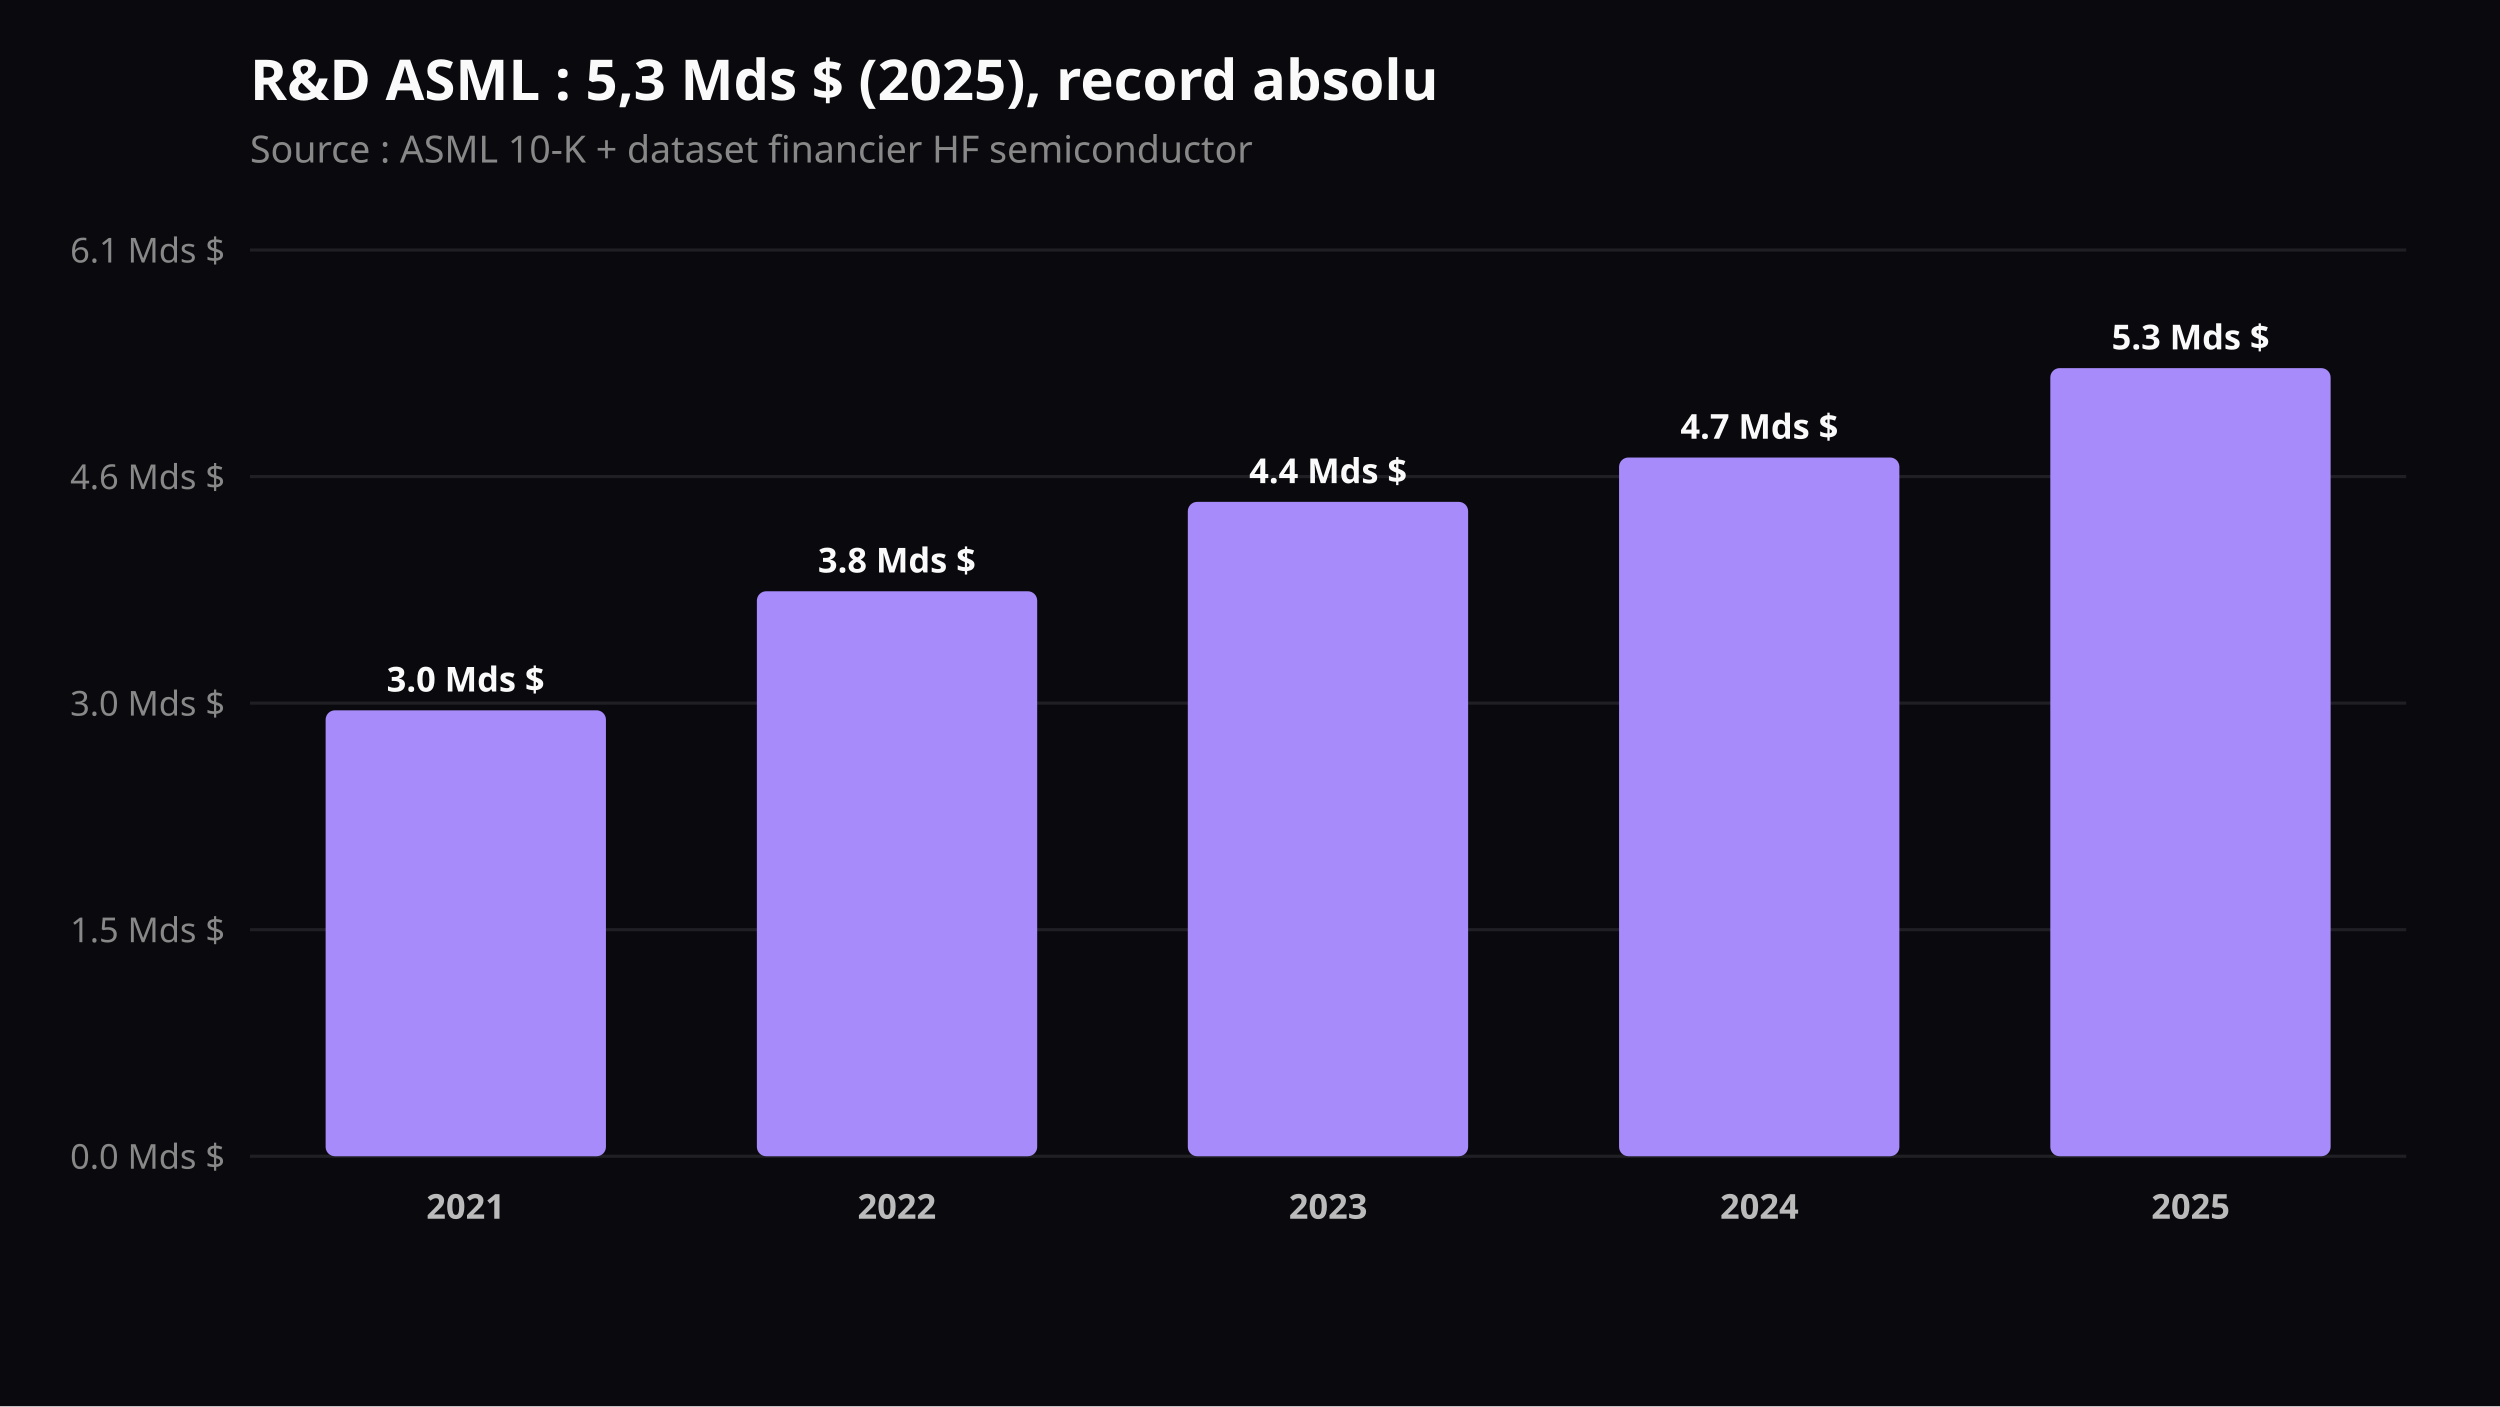
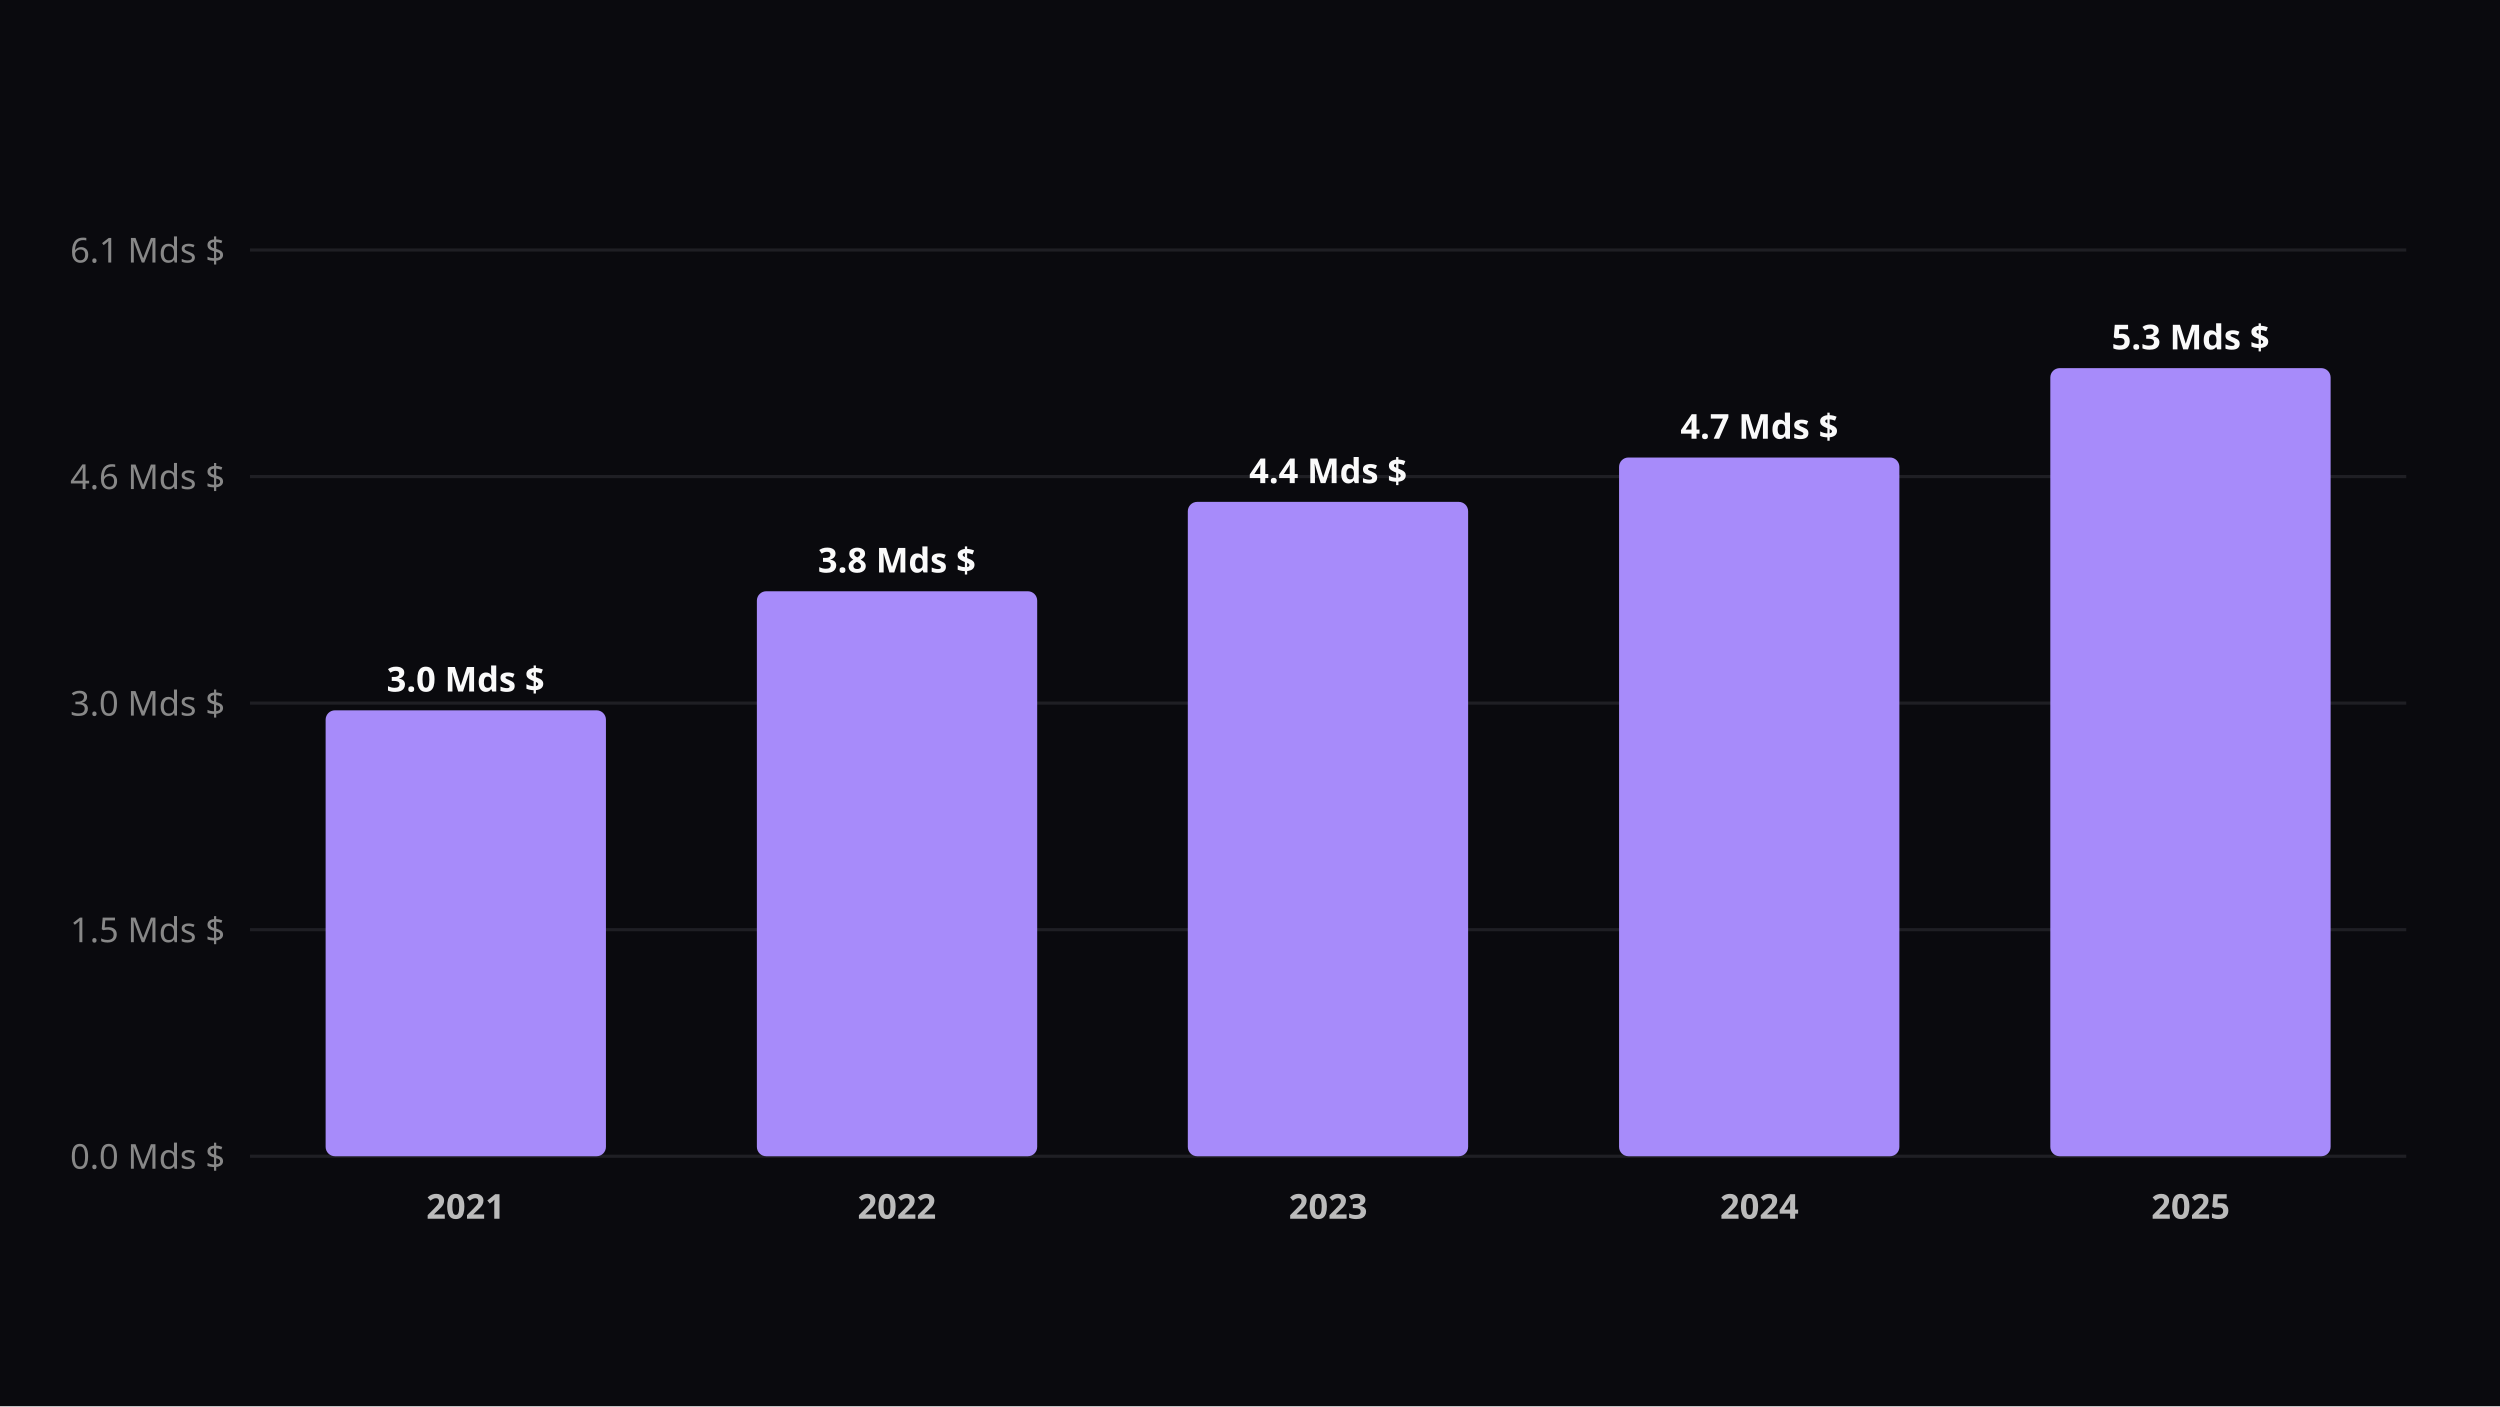
<svg xmlns="http://www.w3.org/2000/svg" viewBox="0 0 800 450" font-family="ui-sans-serif, system-ui">
  <rect width="800" height="450" fill="#0a0a0e" />
-   <text x="80" y="32" fill="#fafafa" font-size="18" font-weight="700">R&amp;D ASML : 5,3 Mds $ (2025), record absolu</text>
-   <text x="80" y="52" fill="#888" font-size="12">Source : ASML 10-K + dataset financier HF semiconductor</text>
  <line x1="80" y1="80" x2="770" y2="80" stroke="#1f1f24" stroke-width="1" />
  <text x="72" y="84" text-anchor="end" fill="#888" font-size="11" font-family="ui-monospace">6.1 Mds $</text>
  <line x1="80" y1="152.5" x2="770" y2="152.5" stroke="#1f1f24" stroke-width="1" />
  <text x="72" y="156.5" text-anchor="end" fill="#888" font-size="11" font-family="ui-monospace">4.6 Mds $</text>
  <line x1="80" y1="225" x2="770" y2="225" stroke="#1f1f24" stroke-width="1" />
  <text x="72" y="229" text-anchor="end" fill="#888" font-size="11" font-family="ui-monospace">3.0 Mds $</text>
  <line x1="80" y1="297.5" x2="770" y2="297.5" stroke="#1f1f24" stroke-width="1" />
  <text x="72" y="301.5" text-anchor="end" fill="#888" font-size="11" font-family="ui-monospace">1.5 Mds $</text>
  <line x1="80" y1="370" x2="770" y2="370" stroke="#1f1f24" stroke-width="1" />
  <text x="72" y="374" text-anchor="end" fill="#888" font-size="11" font-family="ui-monospace">0.0 Mds $</text>
  <rect x="104.2" y="227.3" width="89.7" height="142.7" fill="#a78bfa" rx="3" />
  <text x="149.0" y="221.3" text-anchor="middle" fill="#fafafa" font-size="11" font-family="ui-monospace" font-weight="600">3.0 Mds $</text>
  <text x="149.0" y="390" text-anchor="middle" fill="#bbb" font-size="11" font-weight="600">2021</text>
  <rect x="242.2" y="189.2" width="89.7" height="180.8" fill="#a78bfa" rx="3" />
  <text x="287.0" y="183.2" text-anchor="middle" fill="#fafafa" font-size="11" font-family="ui-monospace" font-weight="600">3.8 Mds $</text>
  <text x="287.0" y="390" text-anchor="middle" fill="#bbb" font-size="11" font-weight="600">2022</text>
  <rect x="380.1" y="160.6" width="89.7" height="209.4" fill="#a78bfa" rx="3" />
  <text x="425.0" y="154.6" text-anchor="middle" fill="#fafafa" font-size="11" font-family="ui-monospace" font-weight="600">4.4 Mds $</text>
  <text x="425.0" y="390" text-anchor="middle" fill="#bbb" font-size="11" font-weight="600">2023</text>
  <rect x="518.1" y="146.4" width="89.7" height="223.6" fill="#a78bfa" rx="3" />
  <text x="563.0" y="140.4" text-anchor="middle" fill="#fafafa" font-size="11" font-family="ui-monospace" font-weight="600">4.7 Mds $</text>
  <text x="563.0" y="390" text-anchor="middle" fill="#bbb" font-size="11" font-weight="600">2024</text>
  <rect x="656.1" y="117.8" width="89.7" height="252.2" fill="#a78bfa" rx="3" />
  <text x="701.0" y="111.8" text-anchor="middle" fill="#fafafa" font-size="11" font-family="ui-monospace" font-weight="600">5.3 Mds $</text>
  <text x="701.0" y="390" text-anchor="middle" fill="#bbb" font-size="11" font-weight="600">2025</text>
</svg>
